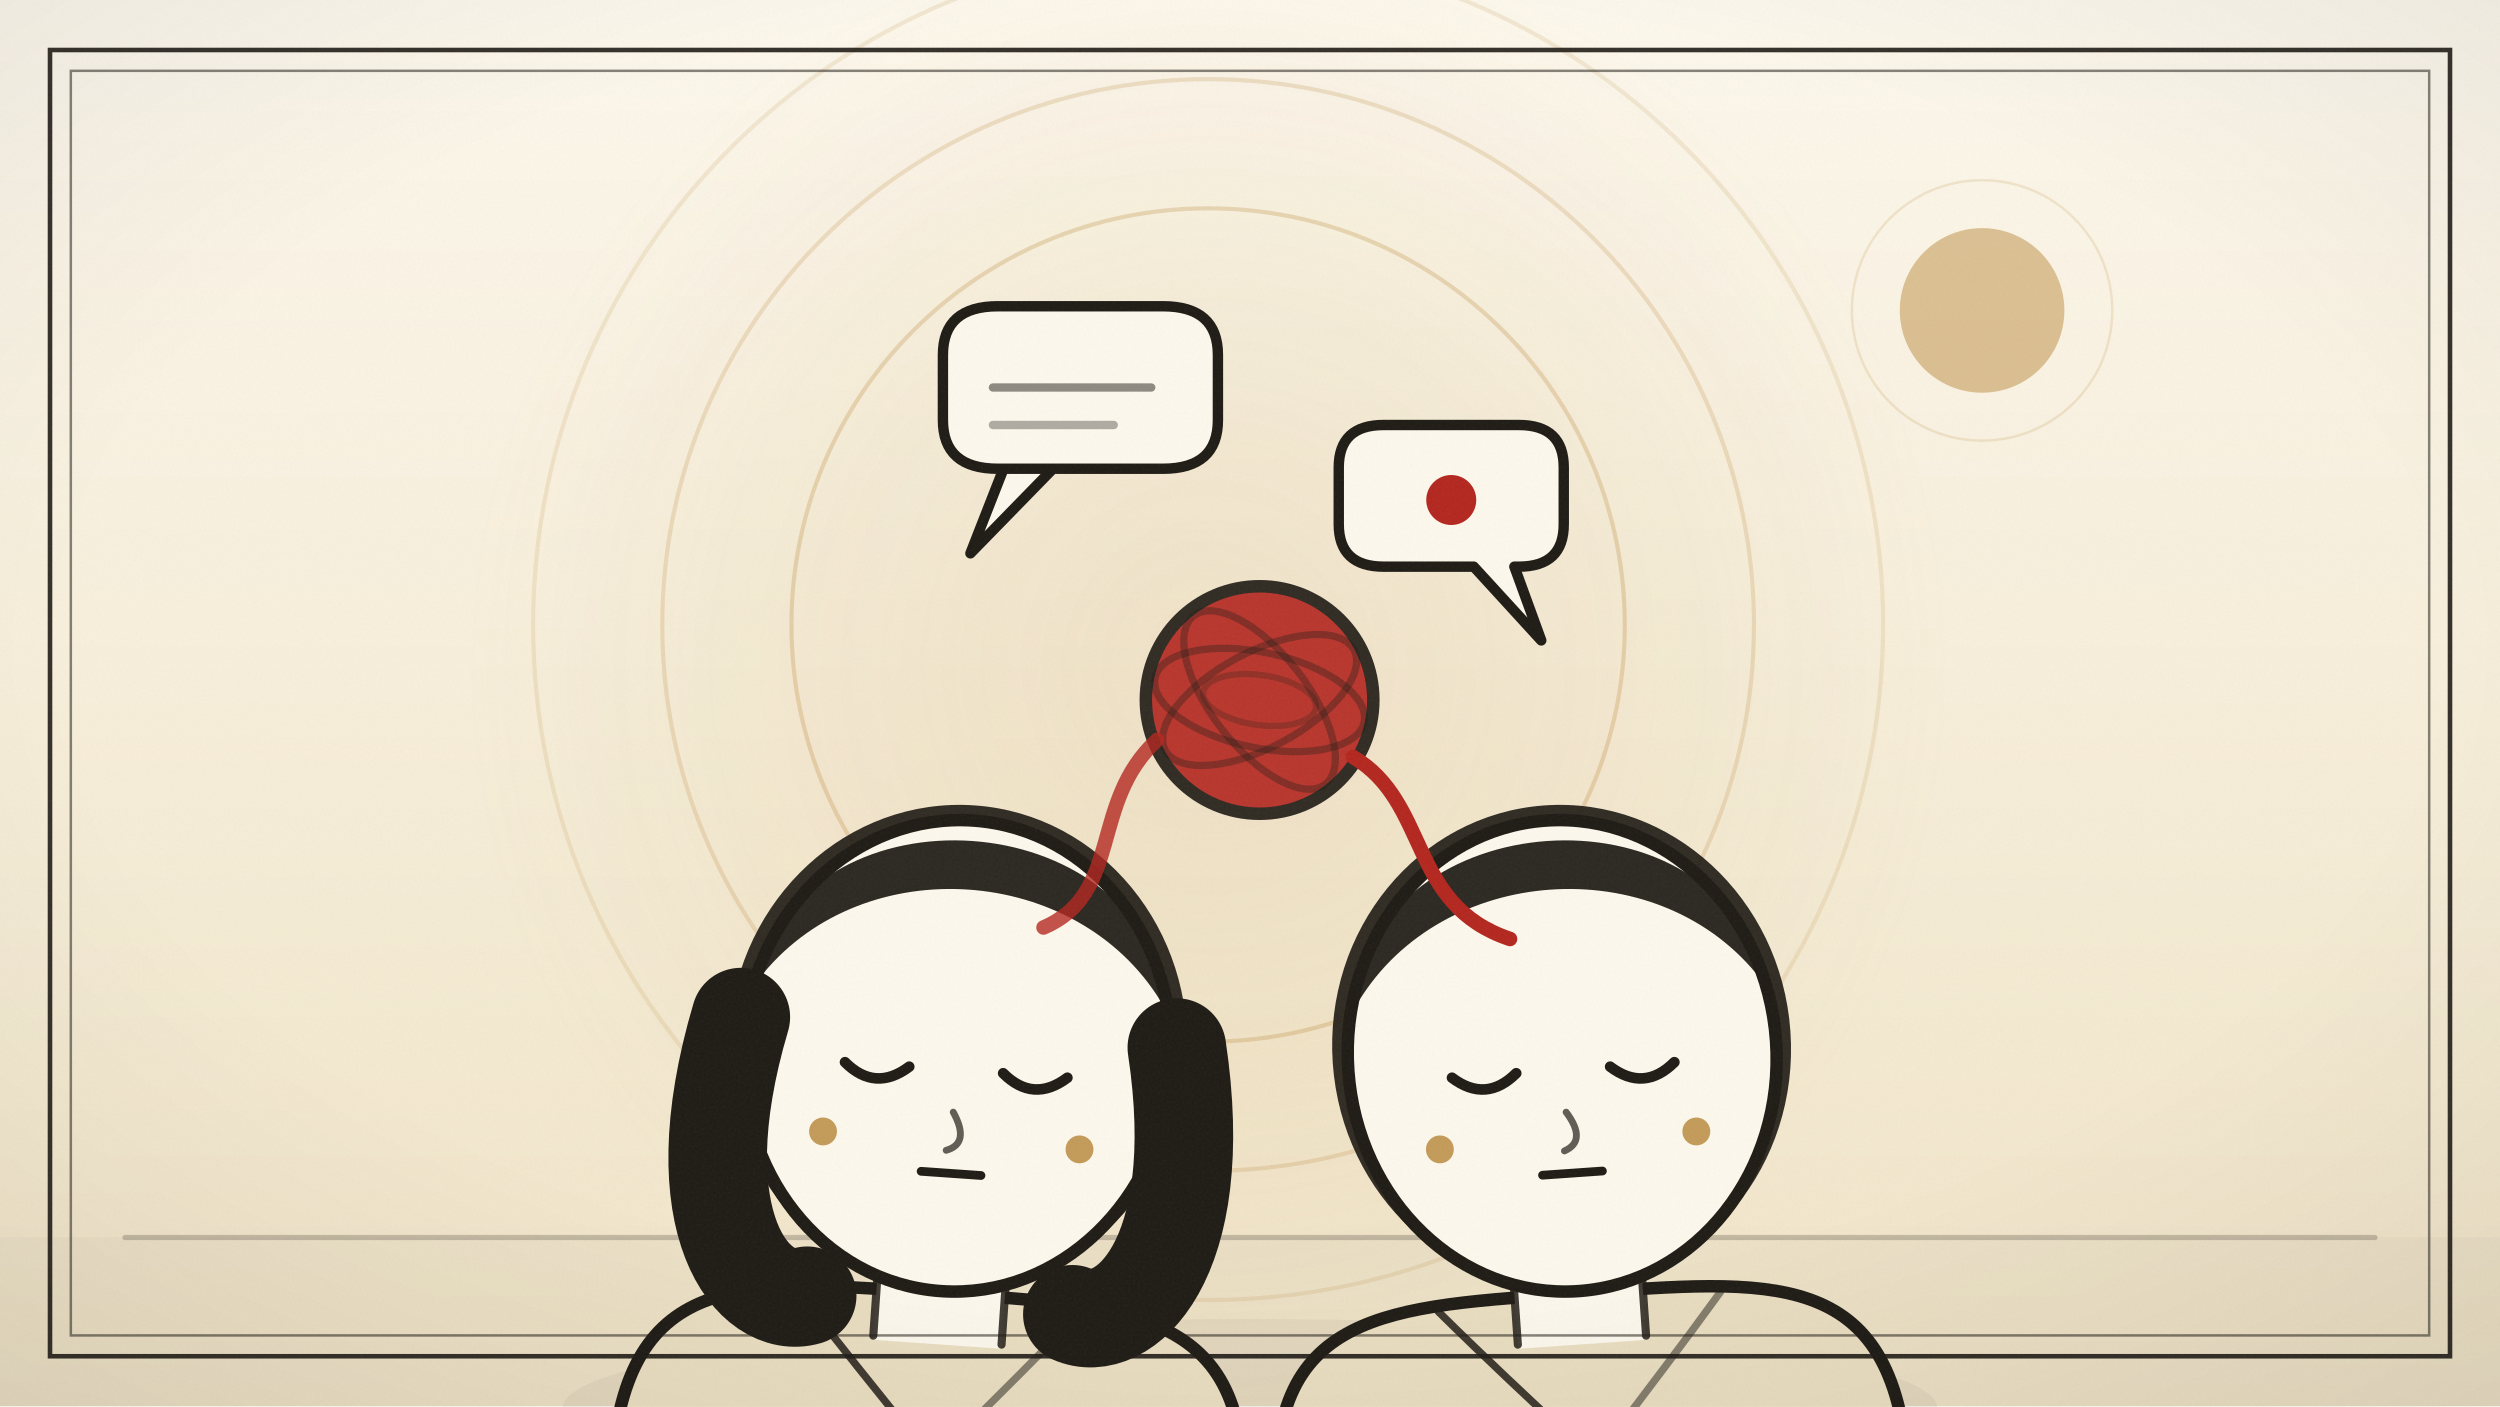
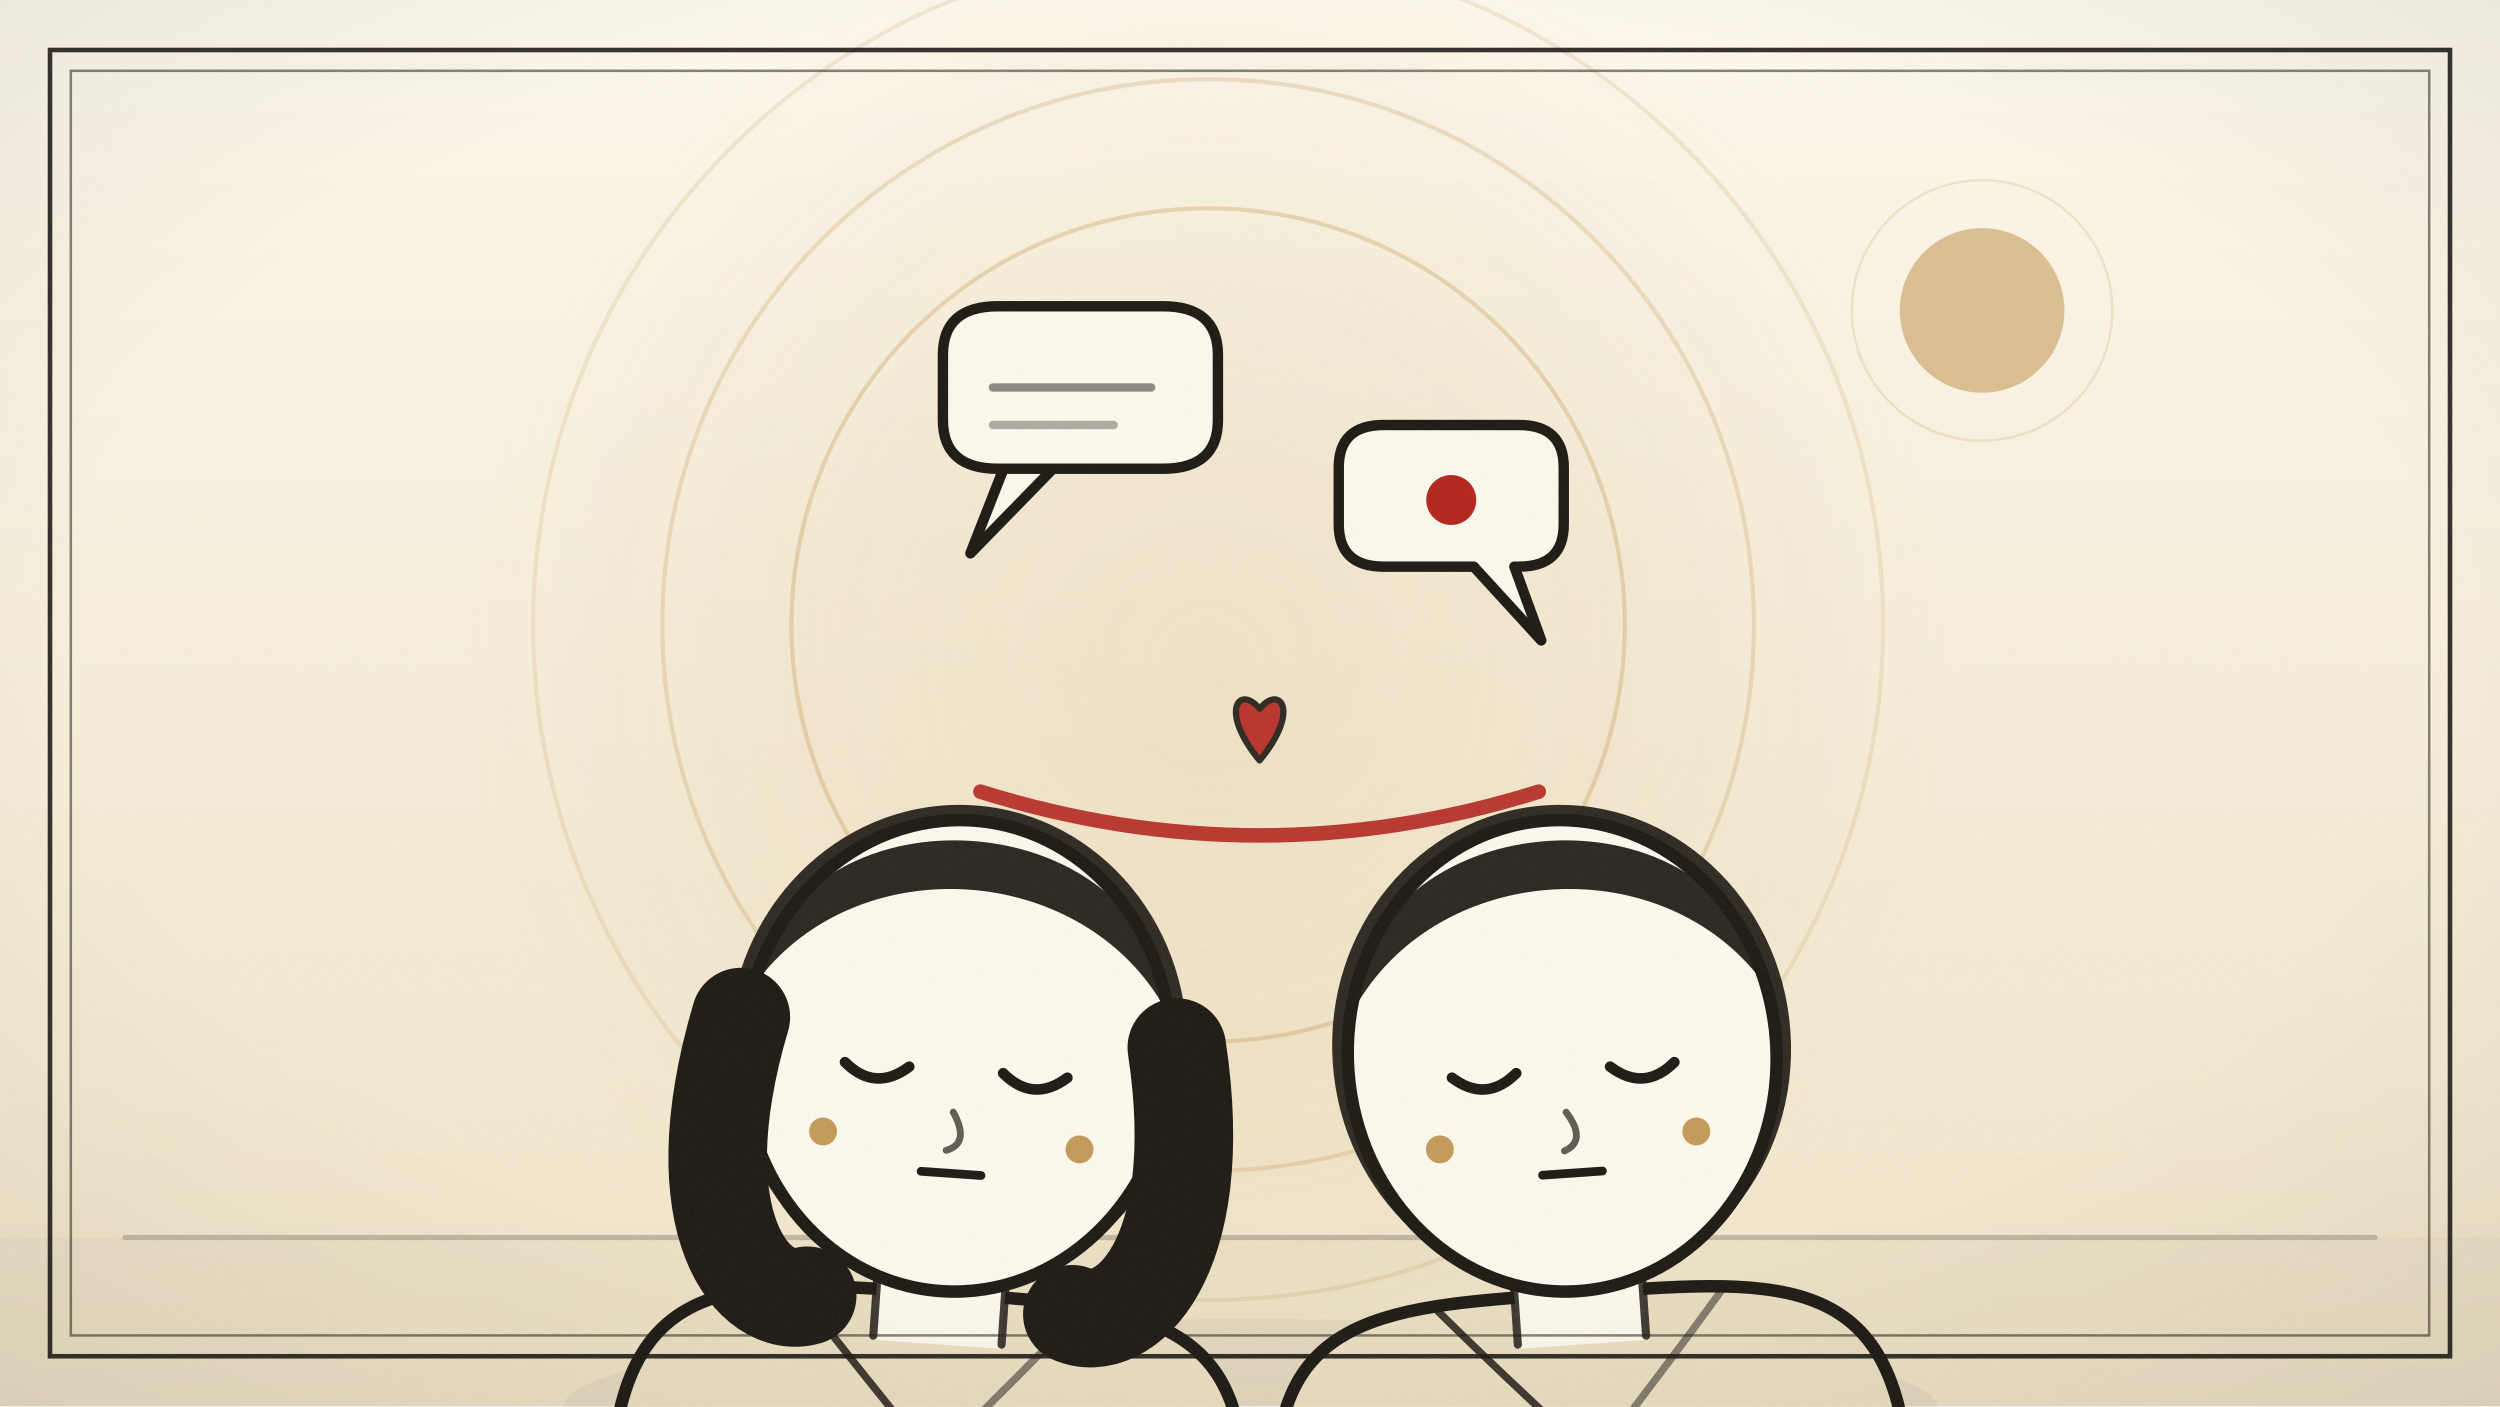
<svg xmlns="http://www.w3.org/2000/svg" viewBox="0 0 1200 675" width="1200" height="675" role="img" aria-label="정운타임즈 일러스트 · duo">
  <defs>
    <linearGradient id="paper34309" x1="0" y1="0" x2="0" y2="1">
      <stop offset="0" stop-color="#fdf8ec" />
      <stop offset="1" stop-color="#f1e4c7" />
    </linearGradient>
    <radialGradient id="wash34309" cx="0.5" cy="0.5" r="0.5">
      <stop offset="0" stop-color="#b98a3e" stop-opacity="0.16" />
      <stop offset="0.62" stop-color="#b98a3e" stop-opacity="0.07" />
      <stop offset="1" stop-color="#b98a3e" stop-opacity="0" />
    </radialGradient>
    <linearGradient id="fade34309" x1="0" y1="0" x2="0" y2="1">
      <stop offset="0" stop-color="#f1e4c7" stop-opacity="0" />
      <stop offset="1" stop-color="#1e1a14" stop-opacity="0.10" />
    </linearGradient>
    <radialGradient id="vig34309" cx="0.5" cy="0.46" r="0.78">
      <stop offset="0.6" stop-color="#000" stop-opacity="0" />
      <stop offset="1" stop-color="#000" stop-opacity="0.08" />
    </radialGradient>
    <filter id="grain34309" x="0" y="0" width="100%" height="100%">
      <feTurbulence type="fractalNoise" baseFrequency="0.85" numOctaves="2" stitchTiles="stitch" />
      <feColorMatrix type="saturate" values="0" />
    </filter>
  </defs>
  <rect width="1200" height="675" fill="url(#paper34309)" />
  <circle cx="579.9" cy="320.0" r="356.9" fill="url(#wash34309)" opacity="0.85" />
  <circle cx="579.9" cy="300.0" r="200.0" fill="none" stroke="#b98a3e" stroke-width="2" opacity="0.28" />
  <circle cx="579.9" cy="300.0" r="262.0" fill="none" stroke="#b98a3e" stroke-width="2" opacity="0.22" />
  <circle cx="579.9" cy="300.0" r="324.0" fill="none" stroke="#b98a3e" stroke-width="2" opacity="0.16" />
  <line x1="60.0" y1="594.0" x2="1140.0" y2="594.0" stroke="#1e1a14" stroke-width="2.5" stroke-linecap="round" opacity="0.22" />
  <rect x="0.0" y="594.0" width="1200.0" height="81.0" rx="0.0" fill="#1e1a14" stroke="ink" stroke-width="6" opacity="0.03" />
  <circle cx="951.4" cy="149.0" r="39.0" fill="#b98a3e" stroke="#b98a3e" stroke-width="1" opacity="0.5" />
  <circle cx="951.4" cy="149.0" r="62.5" fill="none" stroke="#b98a3e" stroke-width="1.2" opacity="0.18" />
  <ellipse cx="600.0" cy="676.0" rx="330.0" ry="42.9" fill="#1e1a14" stroke="none" stroke-width="0" opacity="0.045" />
  <g transform="rotate(4.0 445.1 712.0)">
    <ellipse cx="445.1" cy="502.2" rx="108.0" ry="114.3" fill="#1e1a14" stroke="#1e1a14" stroke-width="4.2" opacity="0.92" />
    <path d="M 293.4 716.0 C 293.4 617.4 352.5 620.5 445.1 620.5 C 537.7 620.5 596.8 617.4 596.8 716.0 Z" fill="#e9ddc0" stroke="#1e1a14" stroke-width="6" stroke-linecap="round" stroke-linejoin="round" />
    <path d="M 377.2 624.6 C 422.5 676.0 449.2 700.7 453.3 712.0" fill="none" stroke="#1e1a14" stroke-width="3.6" stroke-linecap="round" stroke-linejoin="round" opacity="0.85" />
    <path d="M 513.0 624.6 C 471.9 673.9 445.1 700.7 441.0 712.0" fill="none" stroke="#1e1a14" stroke-width="3.6" stroke-linecap="round" stroke-linejoin="round" opacity="0.5" />
    <rect x="414.3" y="601.9" width="61.7" height="43.2" rx="0.0" fill="#fdf8ec" stroke="none" stroke-width="0" />
    <line x1="414.3" y1="604.0" x2="414.3" y2="643.1" stroke="#1e1a14" stroke-width="3.9" stroke-linecap="round" opacity="0.85" />
    <line x1="476.0" y1="604.0" x2="476.0" y2="643.1" stroke="#1e1a14" stroke-width="3.9" stroke-linecap="round" opacity="0.85" />
    <ellipse cx="445.1" cy="506.3" rx="102.9" ry="113.2" fill="#fdf8ec" stroke="#1e1a14" stroke-width="6" />
    <path d="M 348.4 472.3 C 369.0 381.8 521.2 381.8 541.8 472.3 C 496.5 409.0 393.7 409.0 348.4 472.3 Z" fill="#1e1a14" stroke="#1e1a14" stroke-width="3.0" stroke-linecap="round" stroke-linejoin="round" opacity="0.94" />
    <path d="M 391.6 513.1 q 15.4 13.4 30.9 0" fill="none" stroke="#1e1a14" stroke-width="5.1" stroke-linecap="round" stroke-linejoin="round" />
    <path d="M 467.7 513.1 q 15.4 13.4 30.9 0" fill="none" stroke="#1e1a14" stroke-width="5.1" stroke-linecap="round" stroke-linejoin="round" />
    <path d="M 445.1 533.4 q 9.3 14.4 -2.1 18.5" fill="none" stroke="#1e1a14" stroke-width="3.3" stroke-linecap="round" stroke-linejoin="round" opacity="0.7" />
    <line x1="431.7" y1="562.8" x2="460.5" y2="562.8" stroke="#1e1a14" stroke-width="4.2" stroke-linecap="round" />
    <circle cx="383.4" cy="547.0" r="6.2" fill="#b98a3e" stroke="#b98a3e" stroke-width="1" opacity="0.85" />
    <circle cx="506.8" cy="547.0" r="6.2" fill="#b98a3e" stroke="#b98a3e" stroke-width="1" opacity="0.85" />
    <path d="M 340.2 495.0 C 317.6 596.8 356.7 635.3 381.3 626.2" fill="none" stroke="#1e1a14" stroke-width="47.317" stroke-linecap="round" stroke-linejoin="round" />
    <path d="M 550.0 495.0 C 572.7 596.8 533.6 635.3 508.9 626.2" fill="none" stroke="#1e1a14" stroke-width="47.317" stroke-linecap="round" stroke-linejoin="round" />
  </g>
  <g transform="rotate(-4.0 764.2 712.0)">
    <ellipse cx="764.2" cy="502.2" rx="108.0" ry="114.3" fill="#1e1a14" stroke="#1e1a14" stroke-width="4.2" opacity="0.92" />
    <path d="M 612.4 716.0 C 612.4 617.4 671.6 620.5 764.2 620.5 C 856.7 620.5 915.9 617.4 915.9 716.0 Z" fill="#e9ddc0" stroke="#1e1a14" stroke-width="6" stroke-linecap="round" stroke-linejoin="round" />
    <path d="M 696.3 624.6 C 741.5 676.0 768.3 700.7 772.4 712.0" fill="none" stroke="#1e1a14" stroke-width="3.6" stroke-linecap="round" stroke-linejoin="round" opacity="0.85" />
    <path d="M 832.1 624.6 C 790.9 673.9 764.2 700.7 760.1 712.0" fill="none" stroke="#1e1a14" stroke-width="3.6" stroke-linecap="round" stroke-linejoin="round" opacity="0.5" />
    <rect x="733.3" y="601.9" width="61.7" height="43.2" rx="0.0" fill="#fdf8ec" stroke="none" stroke-width="0" />
    <line x1="733.3" y1="604.0" x2="733.3" y2="643.1" stroke="#1e1a14" stroke-width="3.9" stroke-linecap="round" opacity="0.85" />
    <line x1="795.0" y1="604.0" x2="795.0" y2="643.1" stroke="#1e1a14" stroke-width="3.9" stroke-linecap="round" opacity="0.85" />
    <ellipse cx="764.2" cy="506.3" rx="102.9" ry="113.2" fill="#fdf8ec" stroke="#1e1a14" stroke-width="6" />
    <path d="M 667.5 472.3 C 688.1 381.8 840.3 381.8 860.9 472.3 C 815.6 409.0 712.7 409.0 667.5 472.3 Z" fill="#1e1a14" stroke="#1e1a14" stroke-width="3.0" stroke-linecap="round" stroke-linejoin="round" opacity="0.94" />
    <path d="M 710.7 513.1 q 15.4 13.4 30.9 0" fill="none" stroke="#1e1a14" stroke-width="5.1" stroke-linecap="round" stroke-linejoin="round" />
    <path d="M 786.8 513.1 q 15.4 13.4 30.9 0" fill="none" stroke="#1e1a14" stroke-width="5.1" stroke-linecap="round" stroke-linejoin="round" />
    <path d="M 764.2 533.4 q 9.3 14.4 -2.1 18.5" fill="none" stroke="#1e1a14" stroke-width="3.3" stroke-linecap="round" stroke-linejoin="round" opacity="0.7" />
    <line x1="750.8" y1="562.8" x2="779.6" y2="562.8" stroke="#1e1a14" stroke-width="4.2" stroke-linecap="round" />
    <circle cx="702.5" cy="547.0" r="6.2" fill="#b98a3e" stroke="#b98a3e" stroke-width="1" opacity="0.85" />
    <circle cx="825.9" cy="547.0" r="6.2" fill="#b98a3e" stroke="#b98a3e" stroke-width="1" opacity="0.85" />
  </g>
-   <circle cx="604.6" cy="336.0" r="54.6" fill="#b3261e" stroke="#1e1a14" stroke-width="6" opacity="0.92" />
-   <ellipse cx="604.6" cy="336.0" rx="51.3" ry="22.9" fill="none" stroke="#1e1a14" stroke-width="3.5" opacity="0.35" transform="rotate(-28 604.6 336.0)" />
-   <ellipse cx="604.6" cy="336.0" rx="51.3" ry="22.9" fill="none" stroke="#1e1a14" stroke-width="3.5" opacity="0.35" transform="rotate(12 604.6 336.0)" />
-   <ellipse cx="604.6" cy="336.0" rx="51.3" ry="22.9" fill="none" stroke="#1e1a14" stroke-width="3.5" opacity="0.35" transform="rotate(52 604.6 336.0)" />
-   <ellipse cx="604.6" cy="336.0" rx="27.3" ry="12.0" fill="none" stroke="#1e1a14" stroke-width="3" opacity="0.25" transform="rotate(8 604.6 336.0)" />
-   <path d="M 649.4 363.3 C 686.5 385.1 675.6 434.3 724.8 450.7" fill="none" stroke="#b3261e" stroke-width="7" stroke-linecap="round" stroke-linejoin="round" />
-   <path d="M 555.5 355.1 C 522.7 385.1 539.1 428.8 500.9 445.2" fill="none" stroke="#b3261e" stroke-width="7" stroke-linecap="round" stroke-linejoin="round" opacity="0.8" />
+   <path d="M 470.6 380.0 Q 604.6 422.0 738.6 380.0" fill="none" stroke="#b3261e" stroke-width="7" stroke-linecap="round" stroke-linejoin="round" opacity="0.9" />
+   <path d="M 604.6 365.0 C 584.9 341.2 594.8 328.3 604.6 340.2 C 614.5 328.3 624.4 341.2 604.6 365.0 Z" fill="#b3261e" stroke="#1e1a14" stroke-width="3" stroke-linecap="round" stroke-linejoin="round" opacity="0.92" />
  <path d="M 479.0 147.0 L 558.2 147.0 Q 584.6 147.0 584.6 170.4 L 584.6 201.6 Q 584.6 225.0 558.2 225.0 L 481.7 225.0 L 465.8 265.6 L 505.4 225.0 L 479.0 225.0 Q 452.6 225.0 452.6 201.6 L 452.6 170.4 Q 452.6 147.0 479.0 147.0 Z" fill="#fdf8ec" stroke="#1e1a14" stroke-width="5" stroke-linecap="round" stroke-linejoin="round" />
  <line x1="476.6" y1="186.0" x2="552.6" y2="186.0" stroke="#1e1a14" stroke-width="4" stroke-linecap="round" opacity="0.5" />
  <line x1="476.6" y1="204.0" x2="534.6" y2="204.0" stroke="#1e1a14" stroke-width="4" stroke-linecap="round" opacity="0.35" />
  <path d="M 664.2 204.0 L 729.0 204.0 Q 750.6 204.0 750.6 224.4 L 750.6 251.6 Q 750.6 272.0 729.0 272.0 L 726.9 272.0 L 739.8 307.4 L 707.4 272.0 L 664.2 272.0 Q 642.6 272.0 642.6 251.6 L 642.6 224.4 Q 642.6 204.0 664.2 204.0 Z" fill="#fdf8ec" stroke="#1e1a14" stroke-width="5" stroke-linecap="round" stroke-linejoin="round" />
  <circle cx="696.6" cy="240.0" r="11.0" fill="#b3261e" stroke="#b3261e" stroke-width="2" />
  <rect x="24.0" y="24.0" width="1152.0" height="627.0" rx="0.0" fill="none" stroke="#1e1a14" stroke-width="2.2" opacity="0.9" />
  <rect x="34.0" y="34.0" width="1132.0" height="607.0" rx="0.0" fill="none" stroke="#1e1a14" stroke-width="1.2" opacity="0.54" />
  <rect width="1200" height="675" fill="url(#vig34309)" />
  <rect width="1200" height="675" filter="url(#grain34309)" opacity="0.055" />
</svg>
